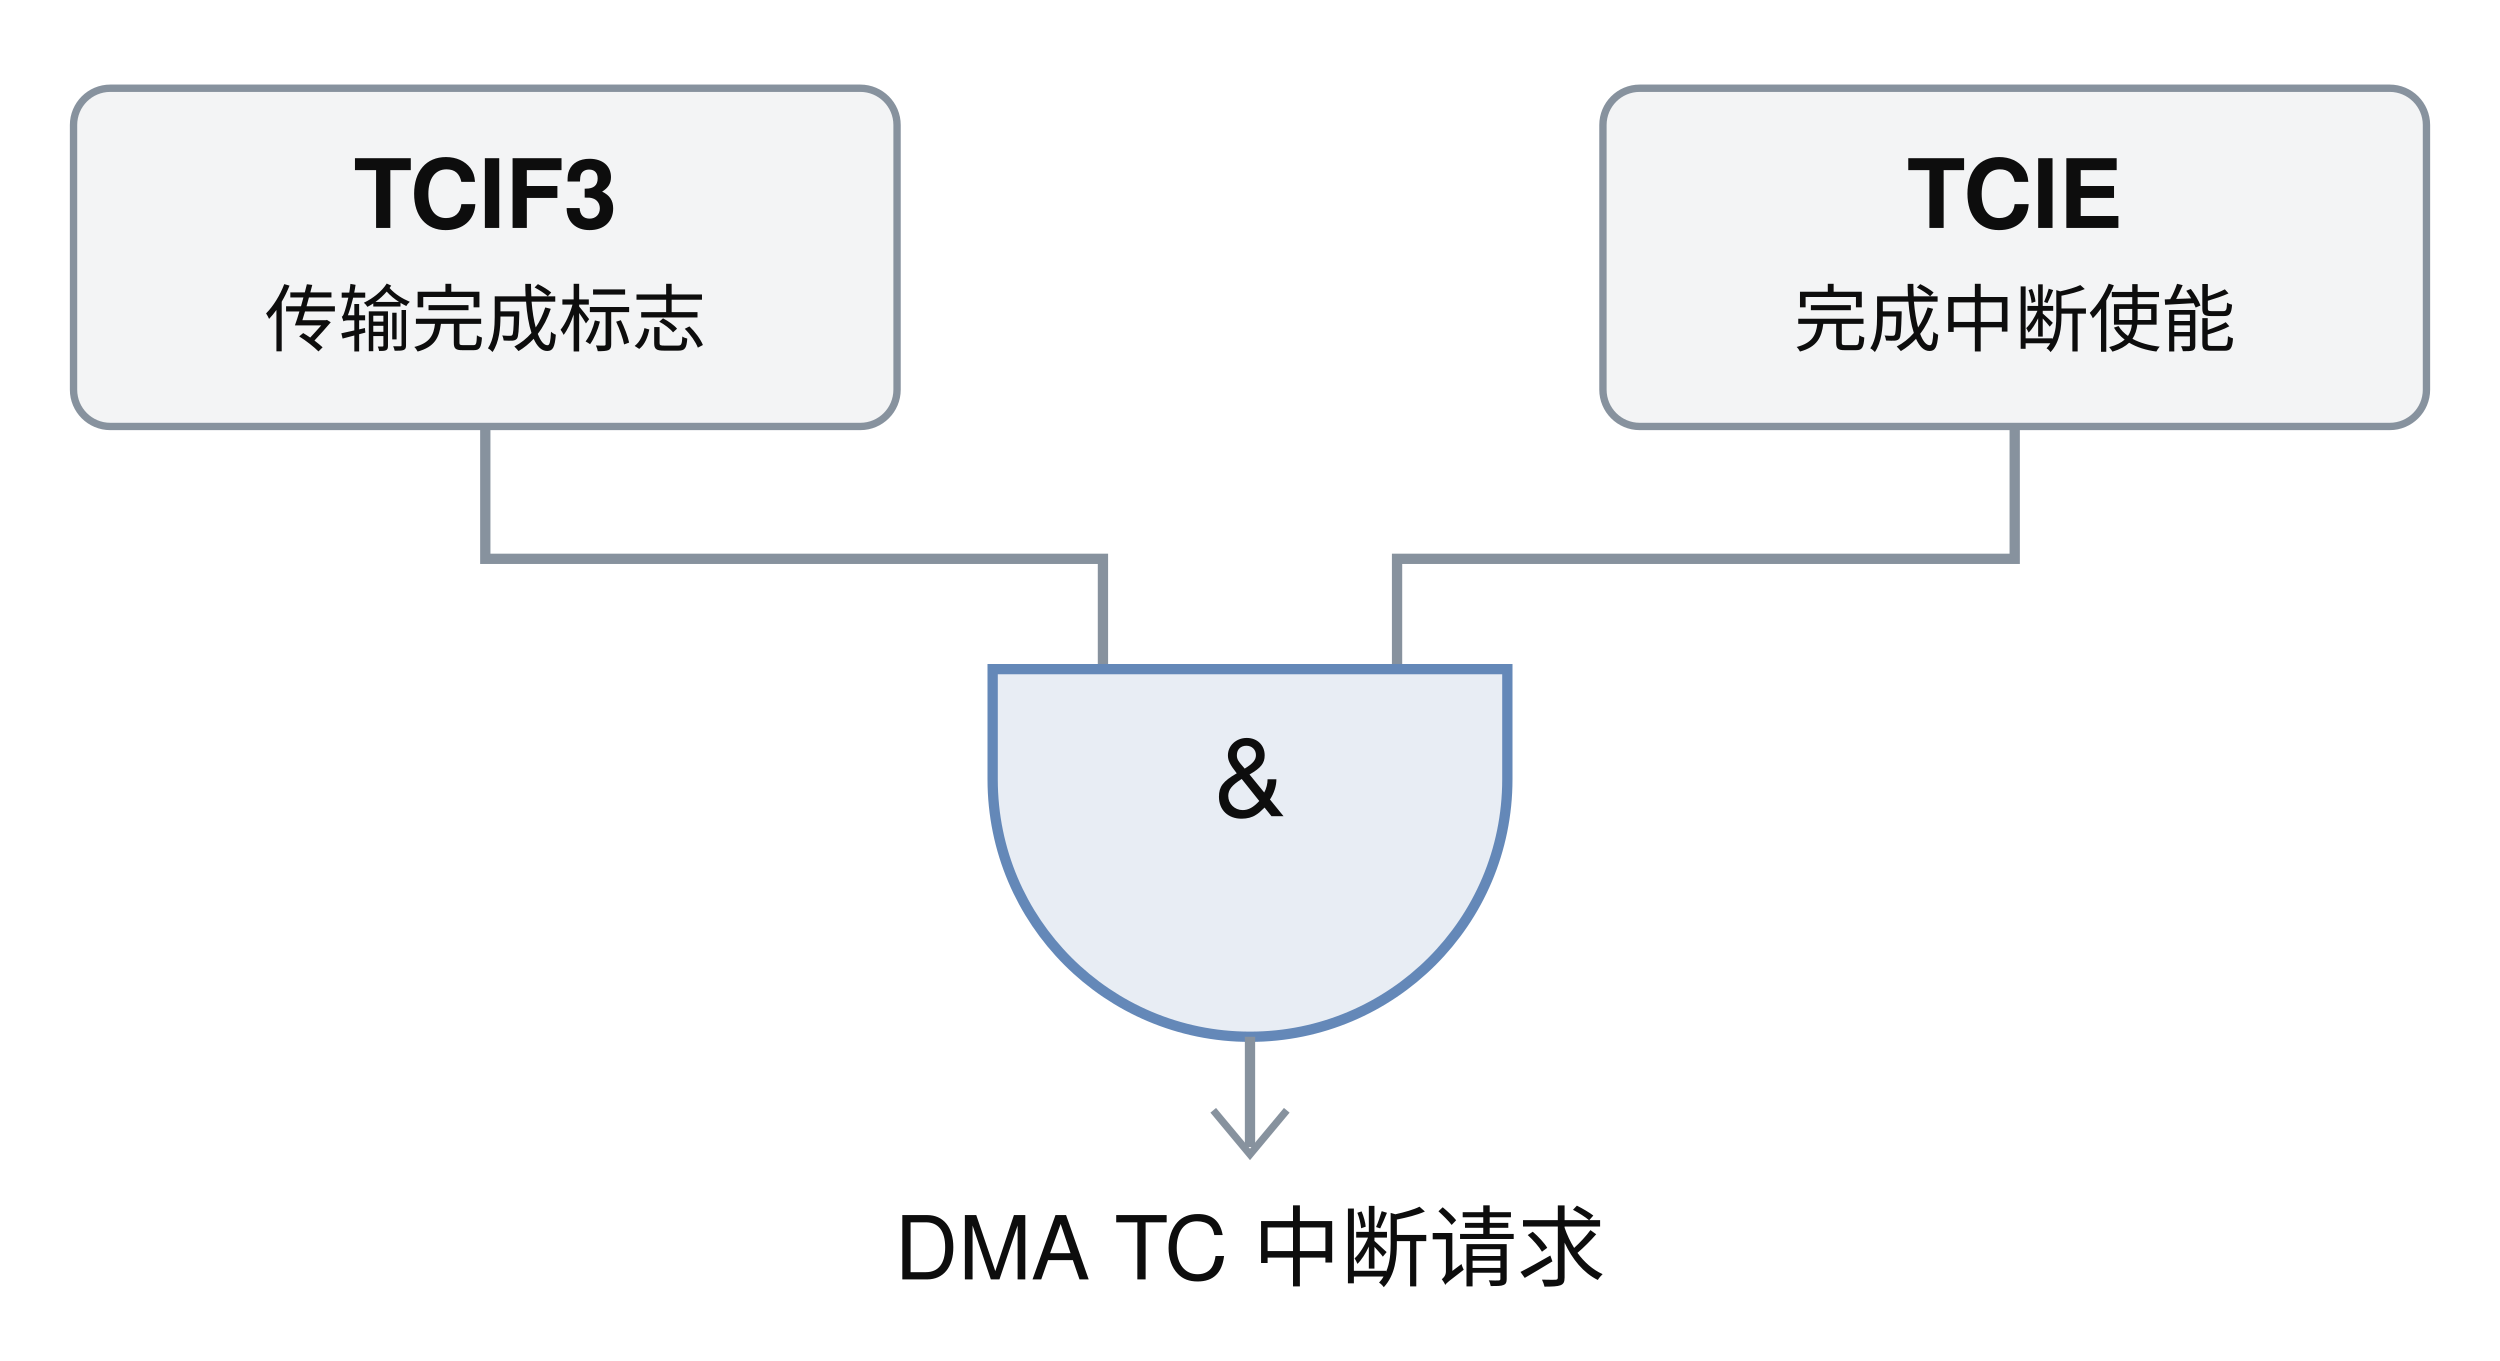
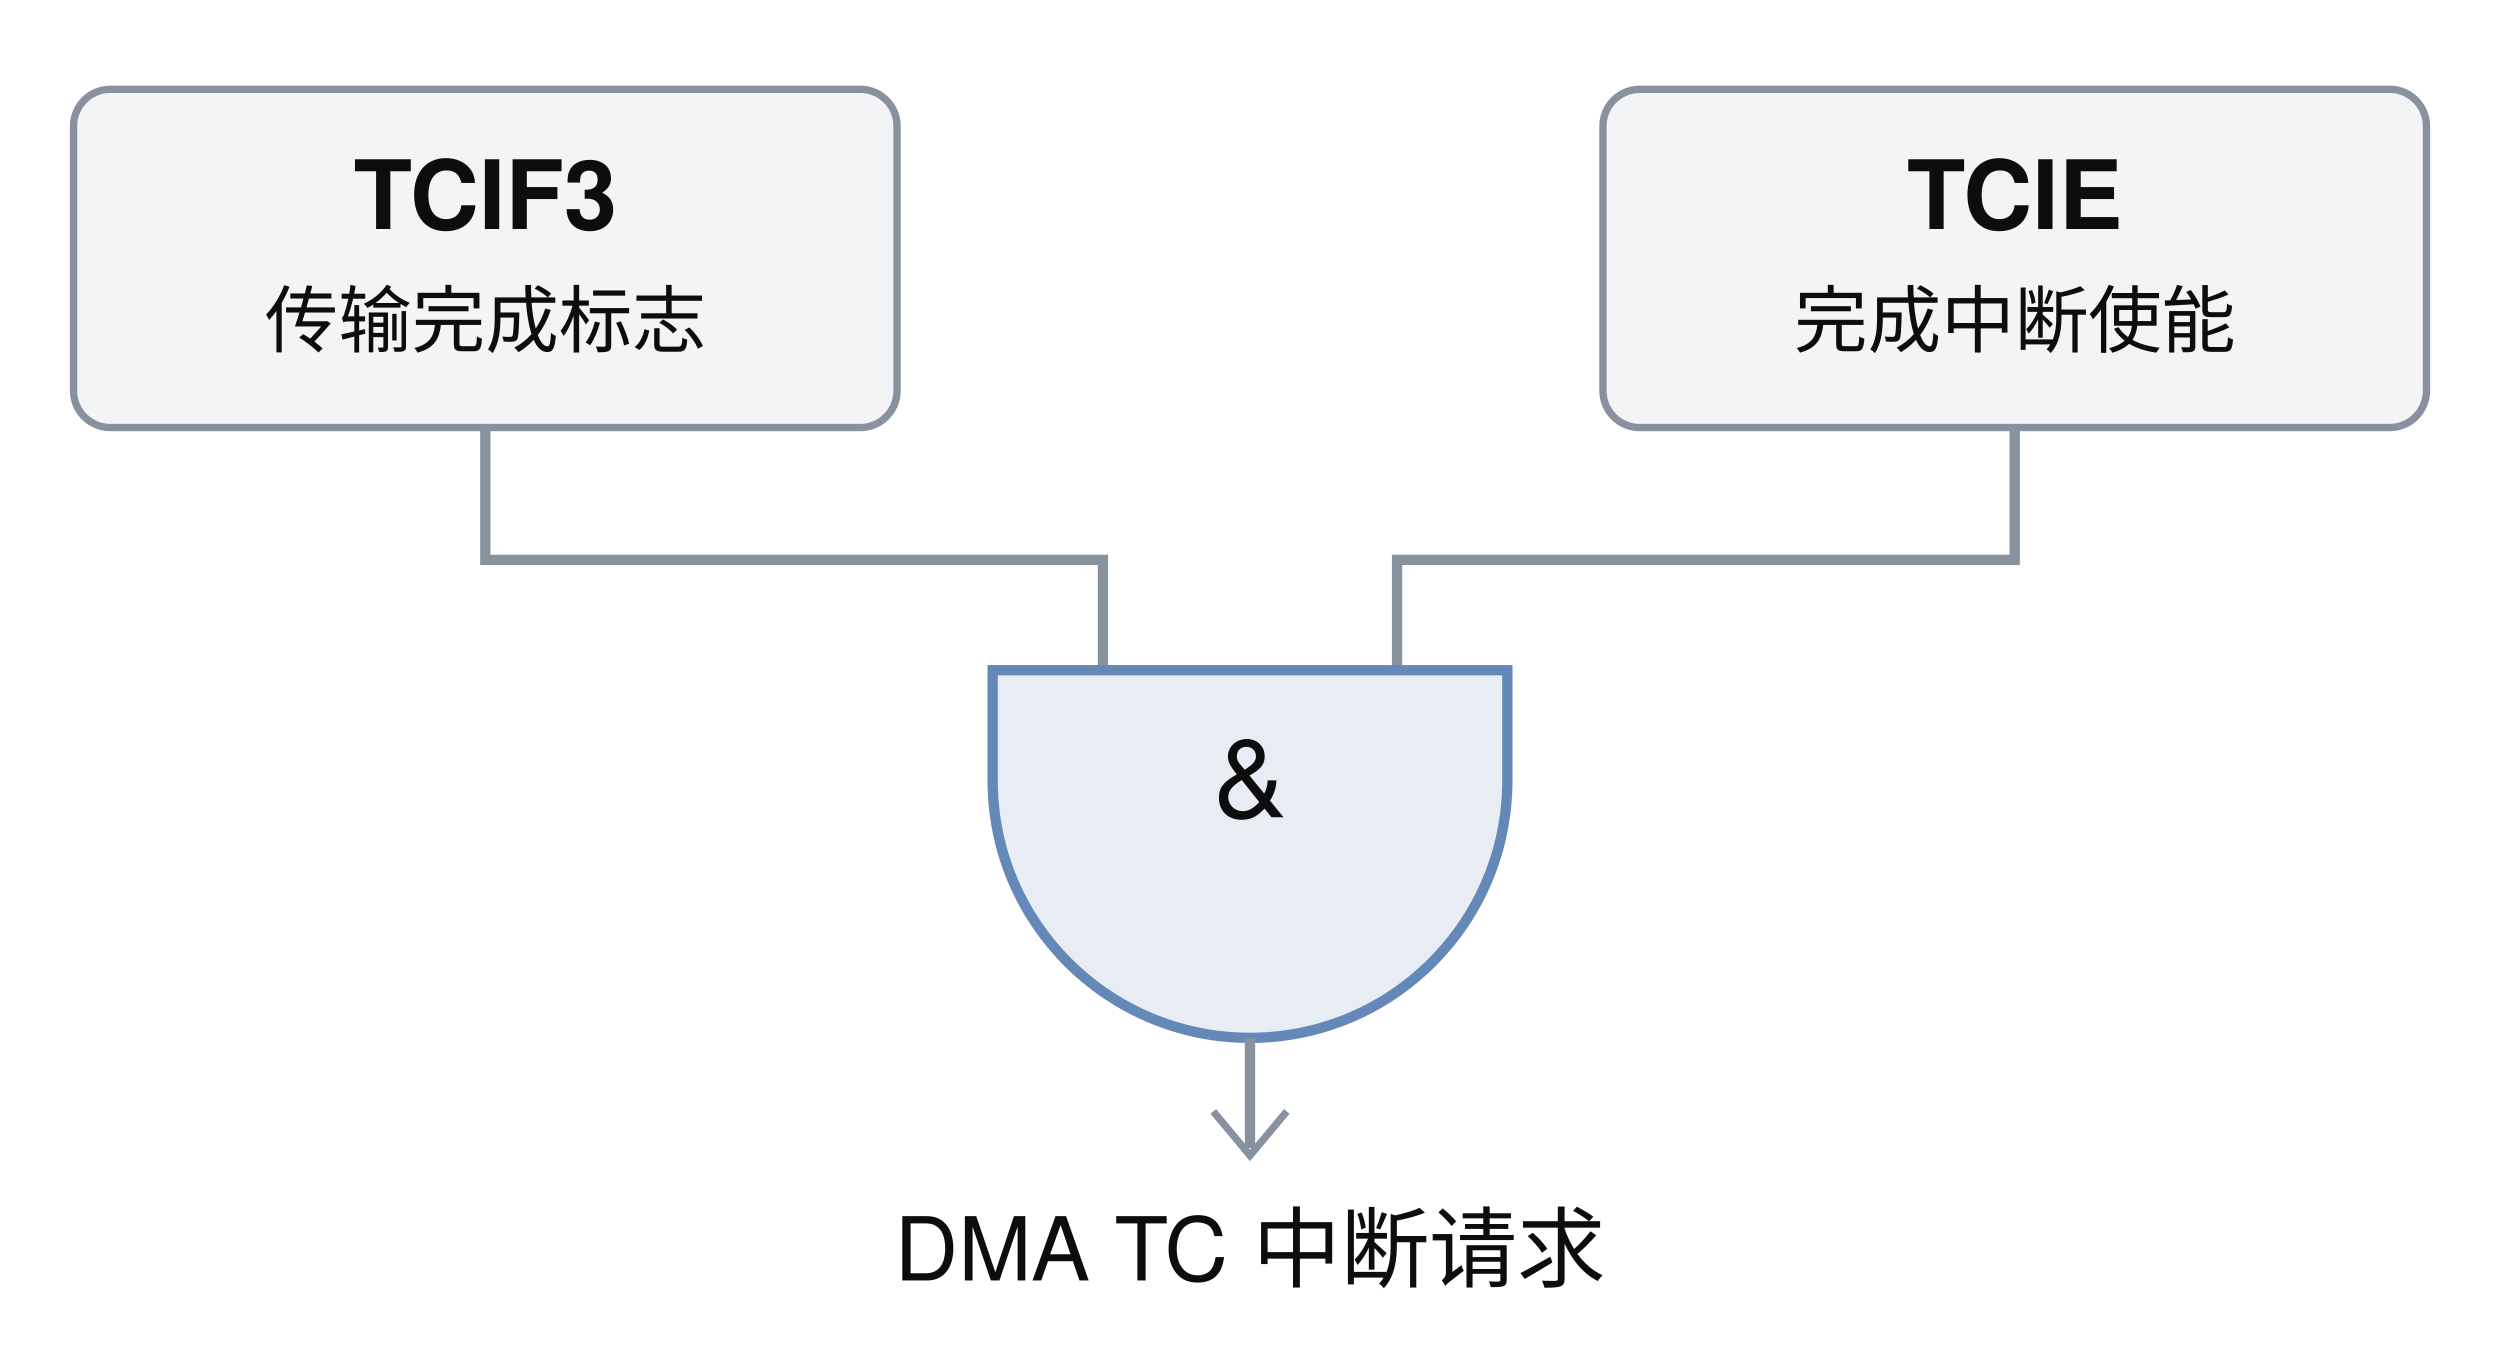
- <svg xmlns="http://www.w3.org/2000/svg" font-family="-apple-system-body, ui-sans-serif, -apple-system, system-ui, &quot;Segoe UI&quot;, Helvetica, &quot;Apple Color Emoji&quot;, Arial, sans-serif, &quot;Segoe UI Emoji&quot;, &quot;Segoe UI Symbol&quot;" font-weight="400" data-d-component="svg" fill="currentColor" style="color:rgb(13, 13, 13)" viewBox="0 0 340 185" width="100%">
+ <svg xmlns="http://www.w3.org/2000/svg" font-family="-apple-system-body, ui-sans-serif, -apple-system, system-ui, &quot;Segoe UI&quot;, Helvetica, &quot;Apple Color Emoji&quot;, Arial, sans-serif, &quot;Segoe UI Emoji&quot;, &quot;Segoe UI Symbol&quot;" font-weight="400" fill="#0d0d0d" viewBox="0 0 340 185" width="578" height="315">
  <rect x="10" y="12" width="112" height="46" rx="5" fill="#87929e" fill-opacity=".1" stroke="#87929e" />
-   <text x="66" y="31" font-size="13" font-weight="600" text-anchor="middle" fill="currentColor">TCIF3</text>
-   <text x="66" y="47" font-size="10" text-anchor="middle" fill="currentColor">传输完成标志</text>
+   <text x="66" y="31" font-size="13" font-weight="600" text-anchor="middle" fill="#0d0d0d">TCIF3</text>
+   <text x="66" y="47" font-size="10" text-anchor="middle" fill="#0d0d0d">传输完成标志</text>
  <rect x="218" y="12" width="112" height="46" rx="5" fill="#87929e" fill-opacity=".1" stroke="#87929e" />
-   <text x="274" y="31" font-size="13" font-weight="600" text-anchor="middle" fill="currentColor">TCIE</text>
-   <text x="274" y="47" font-size="10" text-anchor="middle" fill="currentColor">完成中断使能</text>
+   <text x="274" y="31" font-size="13" font-weight="600" text-anchor="middle" fill="#0d0d0d">TCIE</text>
+   <text x="274" y="47" font-size="10" text-anchor="middle" fill="#0d0d0d">完成中断使能</text>
  <path d="M66 58V76H150V91M274 58V76H190V91" fill="none" stroke="#87929e" stroke-width="1.4" />
  <path d="M135 91H205V106A35 35 0 0 1 135 106Z" fill="#6488b8" fill-opacity=".15" stroke="#6488b8" stroke-width="1.4" />
-   <text x="170" y="111" text-anchor="middle" font-size="15" fill="currentColor">&amp;</text>
+   <text x="170" y="111" text-anchor="middle" font-size="15" fill="#0d0d0d">&amp;</text>
  <path d="M170 141V156" stroke="#87929e" stroke-width="1.4" />
  <path d="M165 151L170 157L175 151" stroke="#87929e" fill="none" />
-   <text x="170" y="174" font-size="12" font-weight="500" text-anchor="middle" fill="currentColor">DMA TC 中断请求</text>
+   <text x="170" y="174" font-size="12" font-weight="500" text-anchor="middle" fill="#0d0d0d">DMA TC 中断请求</text>
</svg>
